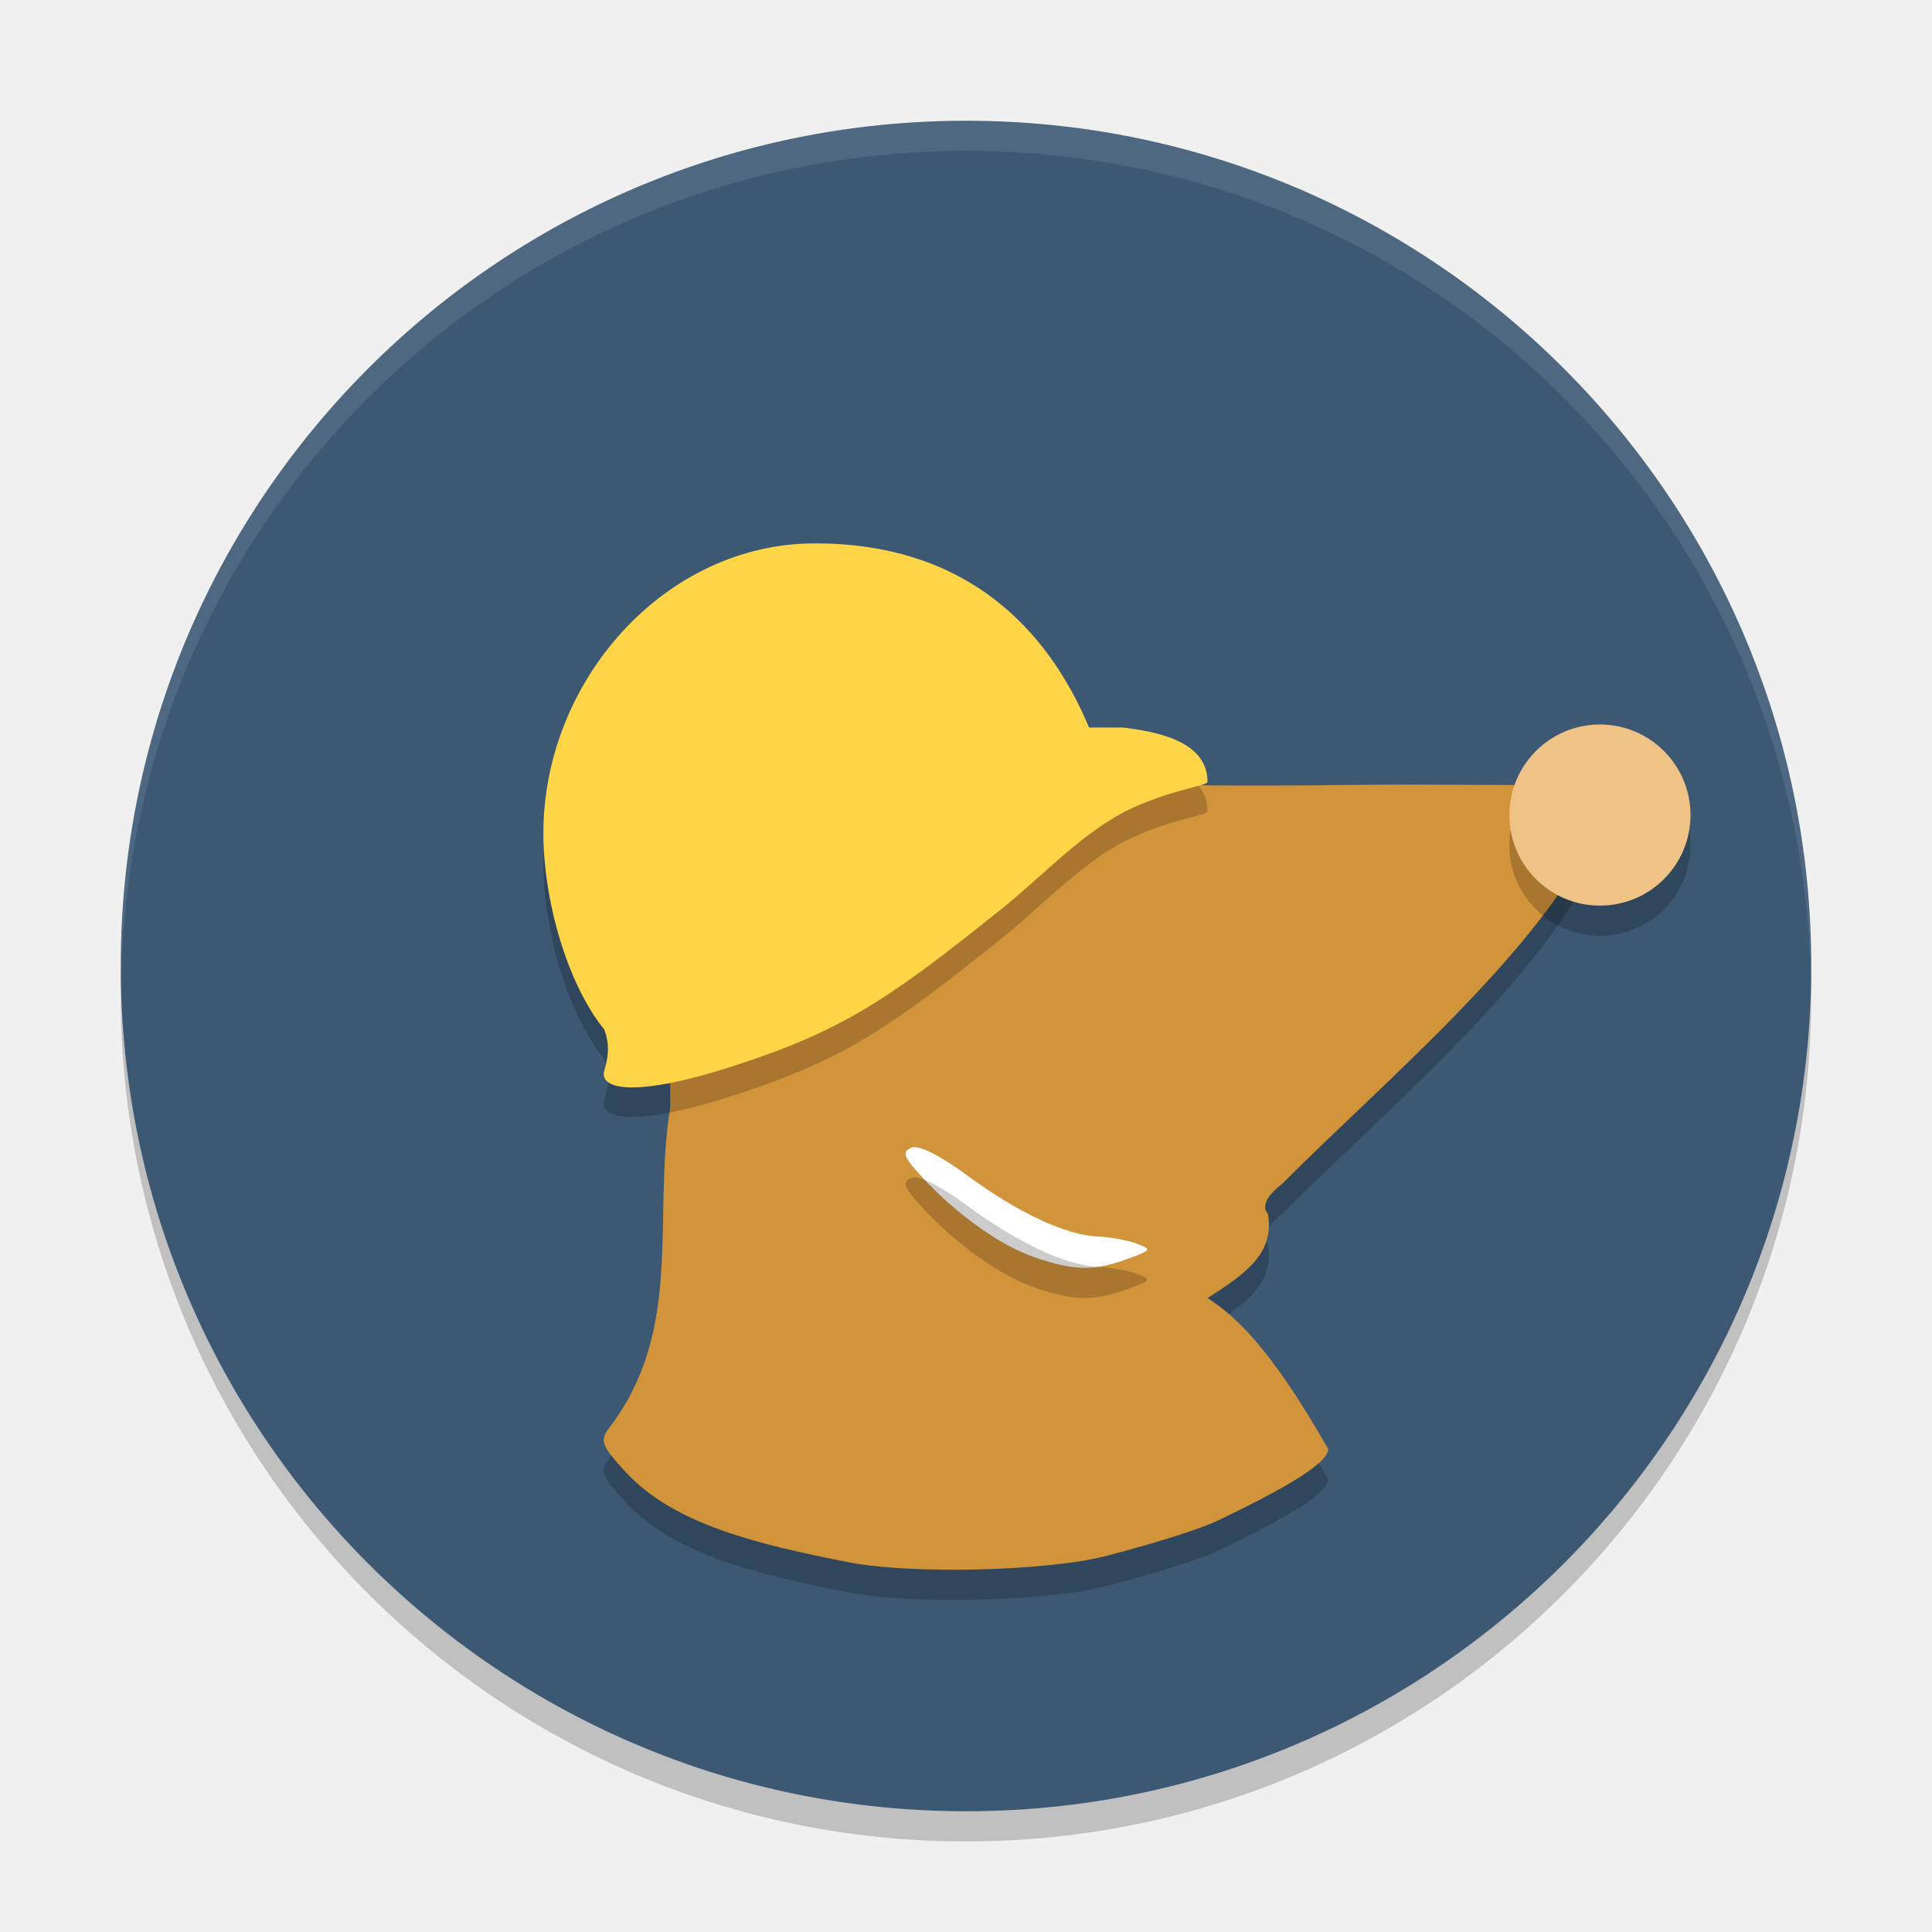
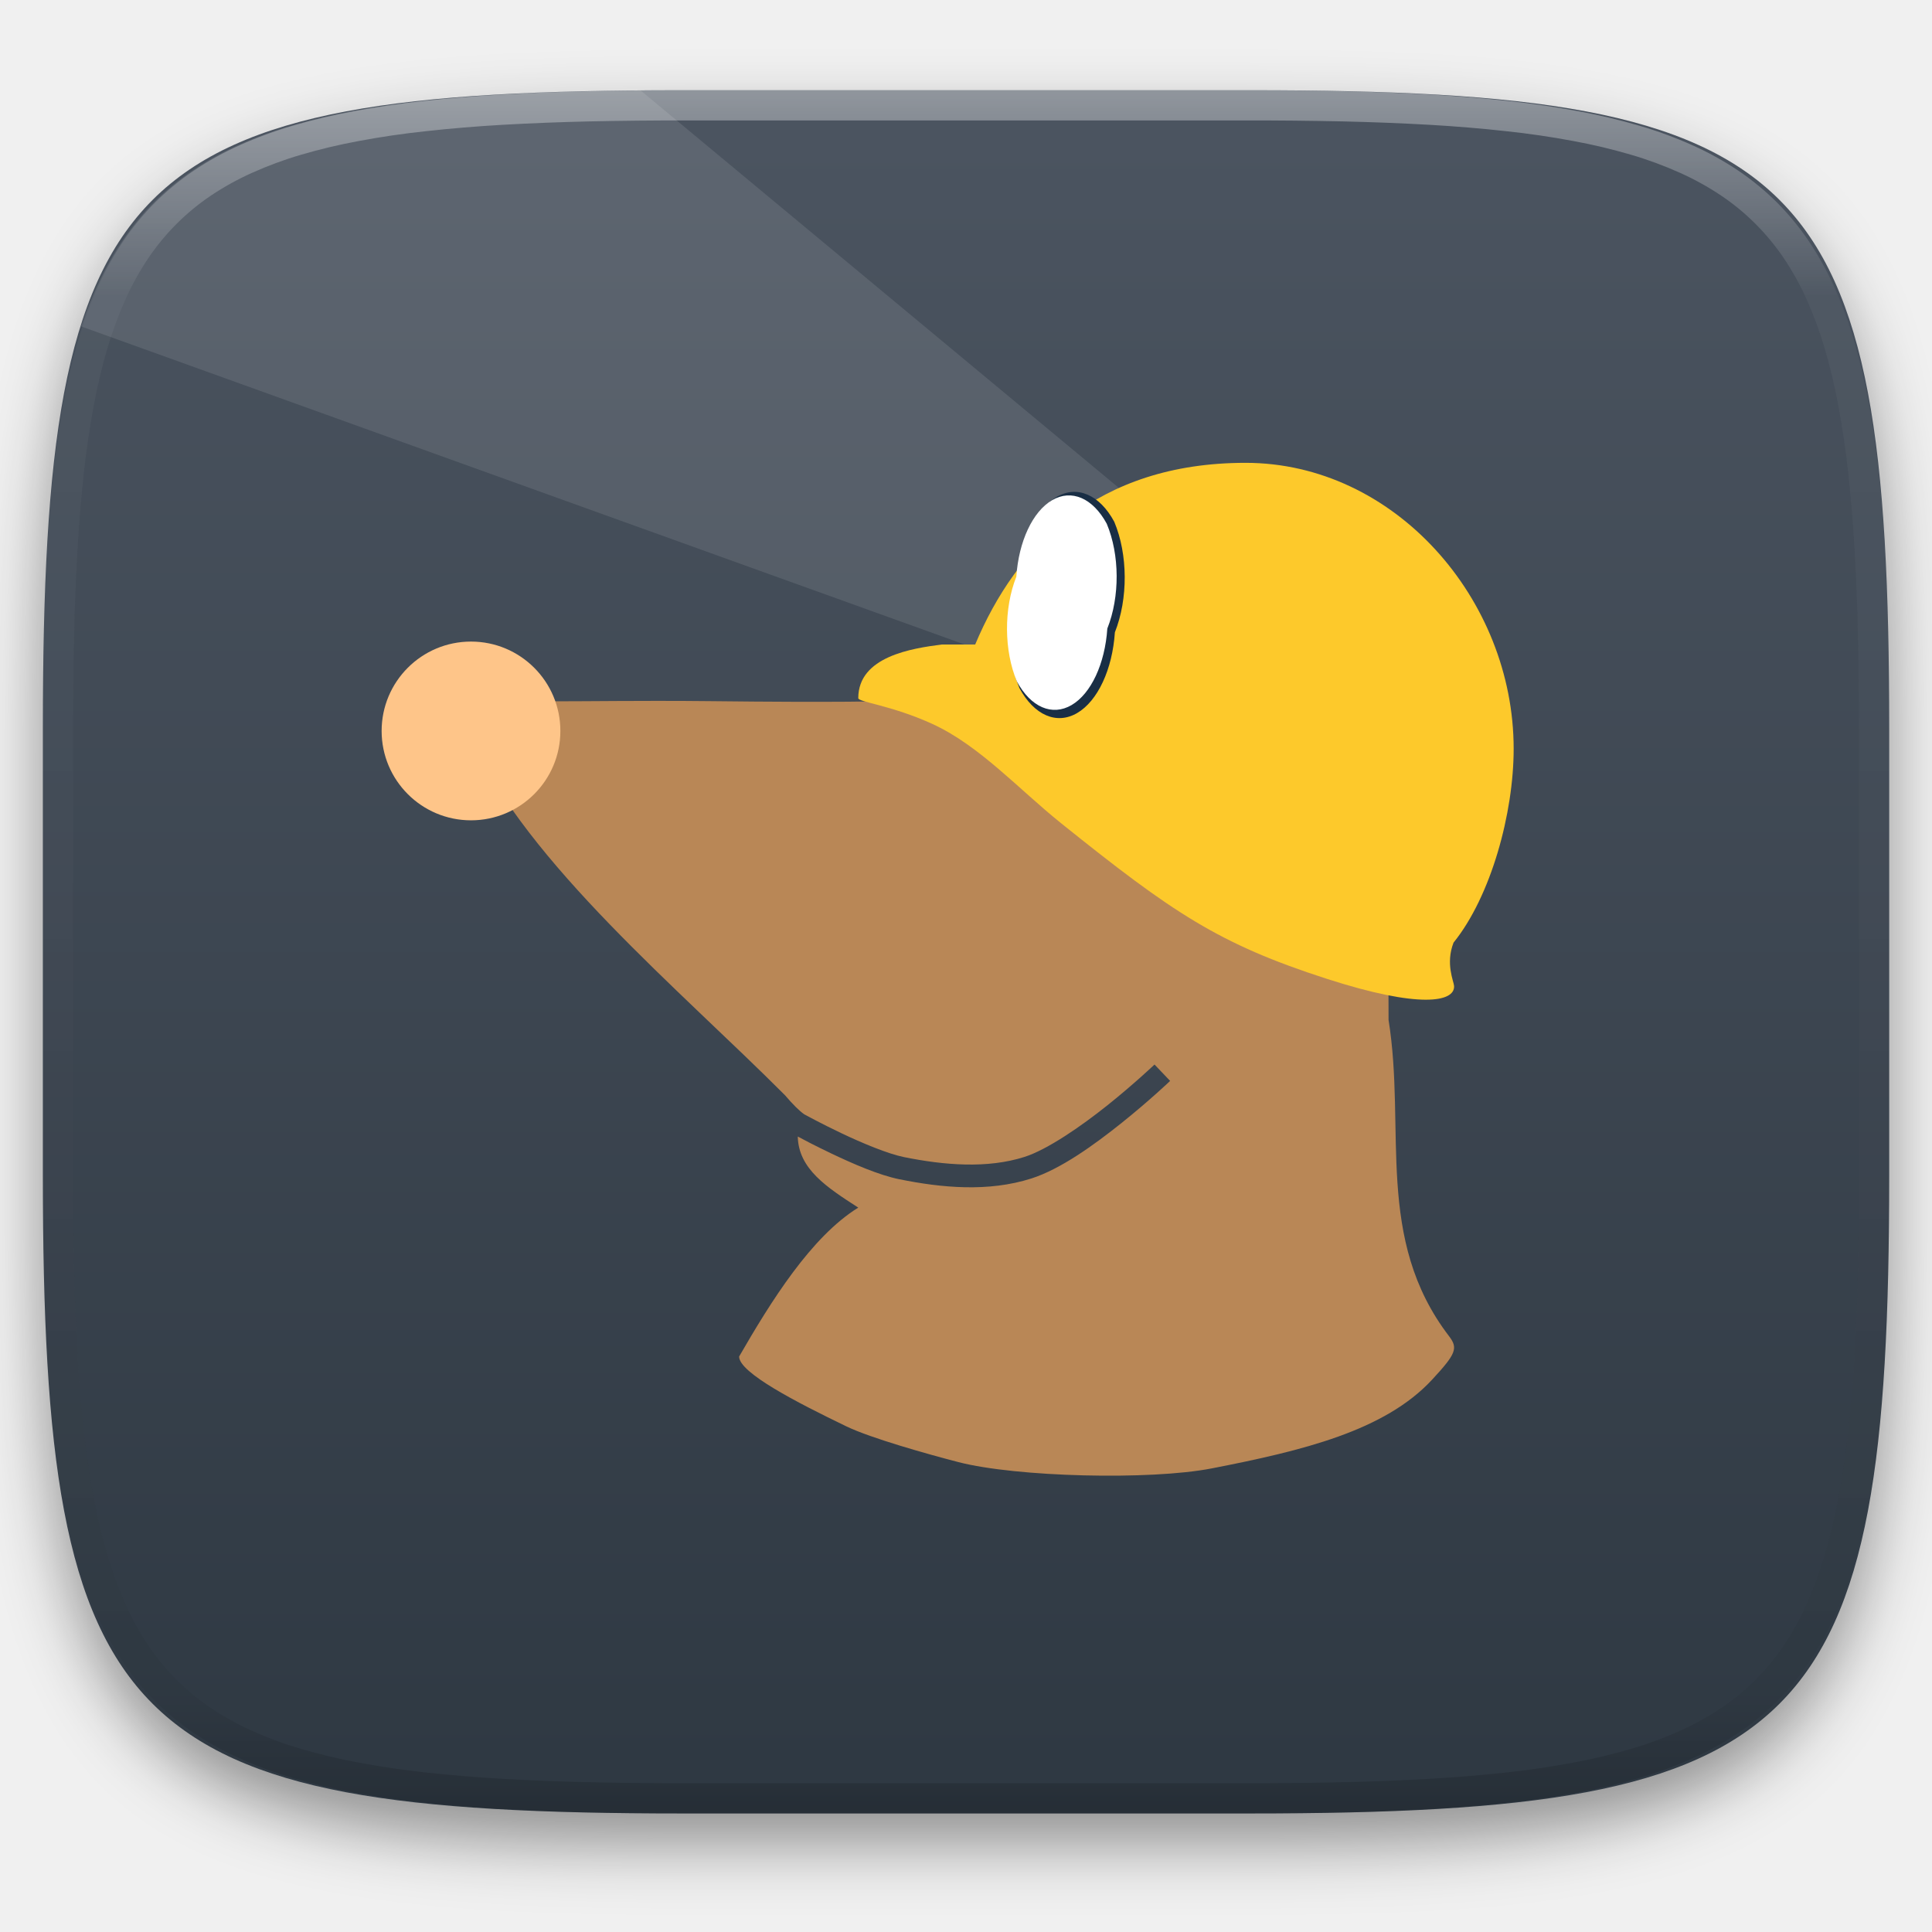
- <svg xmlns="http://www.w3.org/2000/svg" width="64" height="64" version="1.1" viewBox="0 0 64 64">
-   <rect style="opacity:0.2" width="56" height="56" x="-61" y="-60" rx="28" ry="28" transform="matrix(0,-1,-1,0,0,0)" />
-   <rect style="fill:#3c5873" width="56" height="56" x="-60" y="-60" rx="28" ry="28" transform="matrix(0,-1,-1,0,0,0)" />
-   <path style="opacity:0.2" d="m 36.642,52.543 c 1.011,-0.262 2.933,-0.801 3.756,-1.198 C 42.069,50.539 44,49.545 44,49 c -1.063,-1.84 -2.415,-4.019 -4,-4.999 1.177,-0.759 2.24,-1.441 2,-2.801 0,0 -0.394,-0.312 0.458,-0.97 3.5,-3.512 8.674,-7.796 10.542,-11.965 0,-1.075 -0.611,-1.309 -2.223,-1.265 -0.783,0.021 -3.393,-0.028 -5.799,0 -4.349,0.051 -5.967,0 -5.967,0 0,0 -4.545,-0.085 -5.931,1.011 -3.505,2.771 -5.081,2.601 -8.015,3.578 C 22.331,32.5 22.2,31.2 22.2,37.701 c -0.593,3.68 0.474,7.349 -2.034,10.619 -0.305,0.402 -0.232,0.588 0.572,1.456 1.59,1.717 4.34,2.383 7.397,2.979 2.07,0.403 6.564,0.291 8.507,-0.212 z" />
-   <path style="fill:#d2943b" d="m 36.642,51.543 c 1.011,-0.262 2.933,-0.801 3.756,-1.198 C 42.069,49.539 44,48.544 44,48 c -1.063,-1.84 -2.415,-4.019 -4,-4.999 1.177,-0.759 2.24,-1.441 2,-2.801 0,0 -0.394,-0.312 0.458,-0.97 3.5,-3.512 8.674,-7.796 10.542,-11.965 0,-1.075 -0.611,-1.309 -2.223,-1.265 -0.783,0.021 -3.393,-0.028 -5.799,0 -4.349,0.051 -5.967,0 -5.967,0 0,0 -4.545,-0.085 -5.931,1.011 -3.505,2.771 -5.081,2.601 -8.015,3.578 C 22.331,31.5 22.2,30.2 22.2,36.701 c -0.593,3.68 0.474,7.349 -2.034,10.619 -0.305,0.402 -0.232,0.588 0.572,1.456 1.59,1.717 4.34,2.383 7.397,2.979 2.07,0.403 6.564,0.291 8.507,-0.212 z" />
-   <path style="fill:#ffffff" d="m 34.305,41.661 c -1.138,-0.381 -2.603,-1.418 -3.736,-2.643 -0.635,-0.686 -0.698,-0.849 -0.386,-0.998 0.232,-0.111 0.936,0.238 1.867,0.924 1.68,1.237 3.269,1.978 4.33,2.019 0.392,0.015 0.962,0.119 1.267,0.231 0.525,0.193 0.507,0.221 -0.333,0.522 -1.093,0.392 -1.707,0.381 -3.009,-0.055 z" />
-   <path style="opacity:0.2" d="m 27,18.978 c -5,0 -9,4.573 -9,9.599 0,2.162 0.758,4.945 2.018,6.507 0.278,0.711 -0.01,1.3 -0.018,1.457 -0.027,0.536 1.143,0.768 4.275,-0.243 3.622,-1.169 5.159,-2.205 8.928,-5.231 1.41,-1.132 2.733,-2.602 4.309,-3.323 C 38.878,27.118 40,27.011 40,26.877 c 0,-1.4 -1.802,-1.67 -2.8,-1.8 l -1.124,0 C 34.701,21.795 32,18.978 27,18.978 Z" />
-   <path style="fill:#ffd548" d="m 27,18 c -5,0 -9,4.573 -9,9.599 0,2.162 0.758,4.945 2.018,6.507 0.278,0.711 -0.01,1.3 -0.018,1.457 -0.027,0.536 1.143,0.768 4.275,-0.243 3.622,-1.169 5.159,-2.205 8.928,-5.231 1.41,-1.132 2.733,-2.602 4.309,-3.323 C 38.878,26.14 40,26.033 40,25.899 c 0,-1.4 -1.802,-1.67 -2.8,-1.8 l -1.124,0 C 34.701,20.817 32,18 27,18 Z" />
-   <circle style="opacity:0.2" cx="53" cy="28" r="3" />
-   <circle style="fill:#efc286" cx="53" cy="27" r="3" />
-   <path style="opacity:0.2" d="M 34.305,42.661 C 33.167,42.28 31.702,41.244 30.568,40.018 29.934,39.332 29.871,39.169 30.182,39.021 c 0.232,-0.111 0.936,0.238 1.867,0.924 1.68,1.237 3.269,1.978 4.33,2.019 0.392,0.015 0.962,0.119 1.267,0.231 0.525,0.193 0.507,0.221 -0.333,0.522 -1.093,0.392 -1.707,0.381 -3.009,-0.055 z" />
-   <path style="opacity:0.1;fill:#ffffff" d="M 32 4 C 16.488 4 4 16.488 4 32 C 4 32.113 4.011 32.224 4.018 32.336 C 4.369 17.134 16.711 5 32 5 C 47.289 5 59.631 17.134 59.982 32.336 C 59.989 32.224 60 32.113 60 32 C 60 16.488 47.512 4 32 4 z" />
+ <svg xmlns="http://www.w3.org/2000/svg" style="isolation:isolate" viewBox="0 0 256 256" width="256" height="256">
+   <defs>
+     <filter id="WriRW87J97RBHVWSa9NBbgyxcfQNxUWd" x="-200%" y="-200%" width="400%" height="400%" filterUnits="objectBoundingBox" color-interpolation-filters="sRGB">
+       <feGaussianBlur in="SourceGraphic" stdDeviation="4.294" />
+       <feOffset dx="0" dy="4" result="pf_100_offsetBlur" />
+       <feFlood flood-color="#000000" flood-opacity="0.4" />
+       <feComposite in2="pf_100_offsetBlur" operator="in" result="pf_100_dropShadow" />
+       <feBlend in="SourceGraphic" in2="pf_100_dropShadow" mode="normal" />
+     </filter>
+   </defs>
+   <g filter="url(#WriRW87J97RBHVWSa9NBbgyxcfQNxUWd)">
+     <linearGradient id="_lgradient_6" x1="0" y1="0" x2="-1.8369701987210297e-16" y2="1" gradientTransform="matrix(244.648,0,0,228.338,5.68,11.952)" gradientUnits="userSpaceOnUse">
+       <stop offset="0%" stop-opacity="1" style="stop-color:rgb(76,85,97)" />
+       <stop offset="100%" stop-opacity="1" style="stop-color:rgb(46,56,66)" />
+     </linearGradient>
+     <path d=" M 165.689 11.952 C 239.745 11.952 250.328 22.509 250.328 96.495 L 250.328 155.746 C 250.328 229.733 239.745 240.29 165.689 240.29 L 90.319 240.29 C 16.264 240.29 5.68 229.733 5.68 155.746 L 5.68 96.495 C 5.68 22.509 16.264 11.952 90.319 11.952 L 165.689 11.952 Z " id="shape" fill="url(#_lgradient_6)" />
+   </g>
+   <g opacity="0.1">
+     <path d=" M 84.75 11.875 C 38.125 12.375 19.25 18.375 10.75 43.25 L 141.272 90.247 L 153.065 68.646 L 84.75 11.875 Z " id="path1067" fill="rgb(255,255,255)" />
+   </g>
+   <g opacity="0.4">
+     <linearGradient id="_lgradient_7" x1="0.517" y1="0" x2="0.517" y2="1" gradientTransform="matrix(244.65,0,0,228.34,5.68,11.95)" gradientUnits="userSpaceOnUse">
+       <stop offset="0%" stop-opacity="1" style="stop-color:rgb(255,255,255)" />
+       <stop offset="12.5%" stop-opacity="0.098" style="stop-color:rgb(255,255,255)" />
+       <stop offset="92.5%" stop-opacity="0.098" style="stop-color:rgb(0,0,0)" />
+       <stop offset="100%" stop-opacity="0.498" style="stop-color:rgb(0,0,0)" />
+     </linearGradient>
+     <path d=" M 165.068 11.951 C 169.396 11.941 173.724 11.991 178.052 12.089 C 181.927 12.167 185.803 12.315 189.678 12.541 C 193.131 12.737 196.583 13.022 200.026 13.395 C 203.085 13.73 206.144 14.181 209.174 14.741 C 211.889 15.243 214.574 15.881 217.22 16.657 C 219.62 17.355 221.971 18.219 224.243 19.241 C 226.358 20.184 228.384 21.304 230.302 22.591 C 232.142 23.829 233.863 25.244 235.437 26.806 C 237.001 28.378 238.417 30.088 239.656 31.925 C 240.945 33.841 242.066 35.865 243.02 37.967 C 244.043 40.247 244.909 42.585 245.617 44.972 C 246.394 47.615 247.034 50.297 247.535 53.009 C 248.096 56.035 248.548 59.081 248.883 62.136 C 249.257 65.575 249.542 69.014 249.739 72.462 C 249.965 76.323 250.112 80.194 250.201 84.055 C 250.289 88.378 250.339 92.701 250.329 97.014 L 250.329 155.226 C 250.339 159.549 250.289 163.862 250.201 168.185 C 250.112 172.056 249.965 175.917 249.739 179.778 C 249.542 183.226 249.257 186.675 248.883 190.104 C 248.548 193.159 248.096 196.215 247.535 199.241 C 247.034 201.943 246.394 204.625 245.617 207.268 C 244.909 209.655 244.043 212.003 243.02 214.273 C 242.066 216.385 240.945 218.399 239.656 220.315 C 238.417 222.152 237.001 223.872 235.437 225.434 C 233.863 226.996 232.142 228.411 230.302 229.649 C 228.384 230.936 226.358 232.056 224.243 232.999 C 221.971 234.021 219.62 234.885 217.22 235.593 C 214.574 236.369 211.889 237.007 209.174 237.499 C 206.144 238.068 203.085 238.51 200.026 238.845 C 196.583 239.218 193.131 239.503 189.678 239.699 C 185.803 239.925 181.927 240.073 178.052 240.161 C 173.724 240.249 169.396 240.299 165.068 240.289 L 90.942 240.289 C 86.614 240.299 82.286 240.249 77.958 240.161 C 74.083 240.073 70.207 239.925 66.332 239.699 C 62.879 239.503 59.427 239.218 55.984 238.845 C 52.925 238.51 49.866 238.068 46.836 237.499 C 44.121 237.007 41.436 236.369 38.79 235.593 C 36.39 234.885 34.039 234.021 31.767 232.999 C 29.652 232.056 27.626 230.936 25.708 229.649 C 23.868 228.411 22.147 226.996 20.573 225.434 C 19.009 223.872 17.593 222.152 16.354 220.315 C 15.065 218.399 13.944 216.385 12.99 214.273 C 11.967 212.003 11.101 209.655 10.393 207.268 C 9.616 204.625 8.976 201.943 8.475 199.241 C 7.914 196.215 7.462 193.159 7.127 190.104 C 6.753 186.675 6.468 183.226 6.271 179.778 C 6.045 175.917 5.898 172.056 5.809 168.185 C 5.721 163.862 5.671 159.549 5.681 155.226 L 5.681 97.014 C 5.671 92.701 5.721 88.378 5.809 84.055 C 5.898 80.194 6.045 76.323 6.271 72.462 C 6.468 69.014 6.753 65.575 7.127 62.136 C 7.462 59.081 7.914 56.035 8.475 53.009 C 8.976 50.297 9.616 47.615 10.393 44.972 C 11.101 42.585 11.967 40.247 12.99 37.967 C 13.944 35.865 15.065 33.841 16.354 31.925 C 17.593 30.088 19.009 28.378 20.573 26.806 C 22.147 25.244 23.868 23.829 25.708 22.591 C 27.626 21.304 29.652 20.184 31.767 19.241 C 34.039 18.219 36.39 17.355 38.79 16.657 C 41.436 15.881 44.121 15.243 46.836 14.741 C 49.866 14.181 52.925 13.73 55.984 13.395 C 59.427 13.022 62.879 12.737 66.332 12.541 C 70.207 12.315 74.083 12.167 77.958 12.089 C 82.286 11.991 86.614 11.941 90.942 11.951 L 165.068 11.951 Z  M 165.078 15.96 C 169.376 15.95 173.675 15.999 177.973 16.087 C 181.8 16.176 185.626 16.323 189.452 16.539 C 192.836 16.736 196.219 17.011 199.583 17.384 C 202.554 17.699 205.515 18.131 208.446 18.681 C 211.023 19.153 213.58 19.762 216.099 20.499 C 218.322 21.147 220.495 21.953 222.6 22.896 C 224.509 23.751 226.338 24.763 228.069 25.922 C 229.692 27.013 231.207 28.26 232.594 29.646 C 233.981 31.031 235.23 32.544 236.332 34.165 C 237.492 35.894 238.506 37.712 239.361 39.608 C 240.306 41.72 241.112 43.892 241.761 46.102 C 242.509 48.617 243.109 51.162 243.591 53.736 C 244.132 56.664 244.565 59.611 244.889 62.578 C 245.263 65.938 245.539 69.308 245.735 72.688 C 245.952 76.51 246.109 80.322 246.188 84.144 C 246.276 88.437 246.325 92.721 246.325 97.014 C 246.325 97.014 246.325 97.014 246.325 97.014 L 246.325 155.226 C 246.325 155.226 246.325 155.226 246.325 155.226 C 246.325 159.519 246.276 163.803 246.188 168.096 C 246.109 171.918 245.952 175.74 245.735 179.552 C 245.539 182.932 245.263 186.302 244.889 189.672 C 244.565 192.629 244.132 195.576 243.591 198.504 C 243.109 201.078 242.509 203.623 241.761 206.138 C 241.112 208.358 240.306 210.52 239.361 212.632 C 238.506 214.528 237.492 216.356 236.332 218.075 C 235.23 219.706 233.981 221.219 232.594 222.604 C 231.207 223.98 229.692 225.227 228.069 226.318 C 226.338 227.477 224.509 228.489 222.6 229.344 C 220.495 230.297 218.322 231.093 216.099 231.741 C 213.58 232.478 211.023 233.087 208.446 233.559 C 205.515 234.109 202.554 234.541 199.583 234.865 C 196.219 235.229 192.836 235.514 189.452 235.701 C 185.626 235.917 181.8 236.074 177.973 236.153 C 173.675 236.251 169.376 236.29 165.078 236.29 C 165.078 236.29 165.078 236.29 165.068 236.29 L 90.942 236.29 C 90.932 236.29 90.932 236.29 90.932 236.29 C 86.634 236.29 82.335 236.251 78.037 236.153 C 74.21 236.074 70.384 235.917 66.558 235.701 C 63.174 235.514 59.791 235.229 56.427 234.865 C 53.456 234.541 50.495 234.109 47.564 233.559 C 44.987 233.087 42.43 232.478 39.911 231.741 C 37.688 231.093 35.515 230.297 33.41 229.344 C 31.501 228.489 29.672 227.477 27.941 226.318 C 26.318 225.227 24.803 223.98 23.416 222.604 C 22.029 221.219 20.78 219.706 19.678 218.075 C 18.518 216.356 17.504 214.528 16.649 212.632 C 15.704 210.52 14.898 208.358 14.249 206.138 C 13.501 203.623 12.901 201.078 12.419 198.504 C 11.878 195.576 11.445 192.629 11.121 189.672 C 10.747 186.302 10.472 182.932 10.275 179.552 C 10.058 175.74 9.901 171.918 9.822 168.096 C 9.734 163.803 9.685 159.519 9.685 155.226 C 9.685 155.226 9.685 155.226 9.685 155.226 L 9.685 97.014 C 9.685 97.014 9.685 97.014 9.685 97.014 C 9.685 92.721 9.734 88.437 9.822 84.144 C 9.901 80.322 10.058 76.51 10.275 72.688 C 10.472 69.308 10.747 65.938 11.121 62.578 C 11.445 59.611 11.878 56.664 12.419 53.736 C 12.901 51.162 13.501 48.617 14.249 46.102 C 14.898 43.892 15.704 41.72 16.649 39.608 C 17.504 37.712 18.518 35.894 19.678 34.165 C 20.78 32.544 22.029 31.031 23.416 29.646 C 24.803 28.26 26.318 27.013 27.941 25.922 C 29.672 24.763 31.501 23.751 33.41 22.896 C 35.515 21.953 37.688 21.147 39.911 20.499 C 42.43 19.762 44.987 19.153 47.564 18.681 C 50.495 18.131 53.456 17.699 56.427 17.384 C 59.791 17.011 63.174 16.736 66.558 16.539 C 70.384 16.323 74.21 16.176 78.037 16.087 C 82.335 15.999 86.634 15.95 90.932 15.96 C 90.932 15.96 90.932 15.96 90.942 15.96 L 165.068 15.96 C 165.078 15.96 165.078 15.96 165.078 15.96 Z " fill-rule="evenodd" id="highlight" fill="url(#_lgradient_7)" />
+   </g>
+   <g id="mullvad">
+     <path d=" M 86.927 92.871 C 79.877 92.875 73.503 92.97 71.185 92.906 C 64.823 92.732 62.409 93.653 62.409 97.898 C 69.783 114.355 90.207 131.267 104.023 145.131 Q 105.562 146.937 106.556 147.646 C 106.556 147.646 108.717 148.836 111.478 150.15 C 114.238 151.464 117.642 152.887 119.767 153.318 C 125.118 154.403 130.832 154.869 135.751 153.297 C 138.783 152.328 143.238 149.258 146.769 146.433 C 150.3 143.608 152.98 141.056 152.98 141.056 L 155.048 143.228 C 155.048 143.228 152.285 145.862 148.644 148.775 C 145.002 151.689 140.555 154.91 136.663 156.154 C 130.954 157.98 124.756 157.39 119.171 156.258 C 116.451 155.706 113.036 154.214 110.189 152.859 C 107.925 151.782 106.384 150.96 105.71 150.596 C 105.803 154.905 109.58 157.341 113.726 160.015 C 107.468 163.884 102.132 172.483 97.937 179.748 C 97.937 181.897 105.559 185.823 112.158 189.006 C 115.406 190.573 122.99 192.7 126.982 193.734 C 134.651 195.721 152.395 196.162 160.564 194.57 C 172.632 192.219 183.486 189.589 189.761 182.812 C 192.933 179.387 193.221 178.651 192.017 177.064 C 182.116 164.156 186.331 149.673 183.99 135.146 C 183.99 109.486 183.473 114.617 172.681 111.021 C 161.1 107.162 154.878 107.834 141.044 96.896 C 135.574 92.572 117.632 92.906 117.632 92.906 C 117.632 92.906 111.244 93.107 94.077 92.906 C 91.702 92.878 89.277 92.87 86.927 92.871 L 86.927 92.871 Z " id="path8" fill="rgb(185,135,86)" />
+     <path d=" M 165.042 61.328 C 184.779 61.328 200.568 79.379 200.568 99.218 C 200.568 107.754 197.575 118.74 192.602 124.903 C 191.507 127.711 192.643 130.036 192.673 130.656 C 192.779 132.771 188.16 133.687 175.797 129.695 C 161.501 125.079 155.431 120.991 140.556 109.047 C 134.991 104.579 129.769 98.776 123.548 95.928 C 118.154 93.458 113.726 93.036 113.726 92.506 C 113.726 86.98 120.838 85.914 124.779 85.402 L 129.217 85.402 C 134.641 72.446 145.305 61.328 165.042 61.328 L 165.042 61.328 Z " id="path14" fill="rgb(253,201,43)" />
+     <circle vector-effect="non-scaling-stroke" cx="62.41" cy="96.854" r="11.842" id="circle18" fill="rgb(254,197,137)" />
+     <path d=" M 147.727 83.787 C 147.4 88.714 145.449 92.889 142.733 94.48 C 140.017 96.07 137.031 94.784 135.088 91.186 C 133.274 86.859 133.242 80.991 135.009 76.541 C 135.336 71.614 137.287 67.439 140.003 65.848 C 142.719 64.258 145.705 65.544 147.648 69.142 C 149.462 73.469 149.494 79.337 147.727 83.787 Z " id="path1056" fill="rgb(25,46,69)" />
+     <path d=" M 146.726 83.287 C 146.416 87.958 144.567 91.916 141.992 93.424 C 139.417 94.932 136.586 93.712 134.744 90.302 C 133.024 86.199 132.994 80.636 134.669 76.417 C 134.98 71.746 136.828 67.788 139.404 66.28 C 141.979 64.772 144.809 65.992 146.652 69.402 C 148.372 73.505 148.402 79.068 146.726 83.287 L 146.726 83.287 Z " id="path1059" fill="rgb(255,255,255)" />
+   </g>
</svg>
